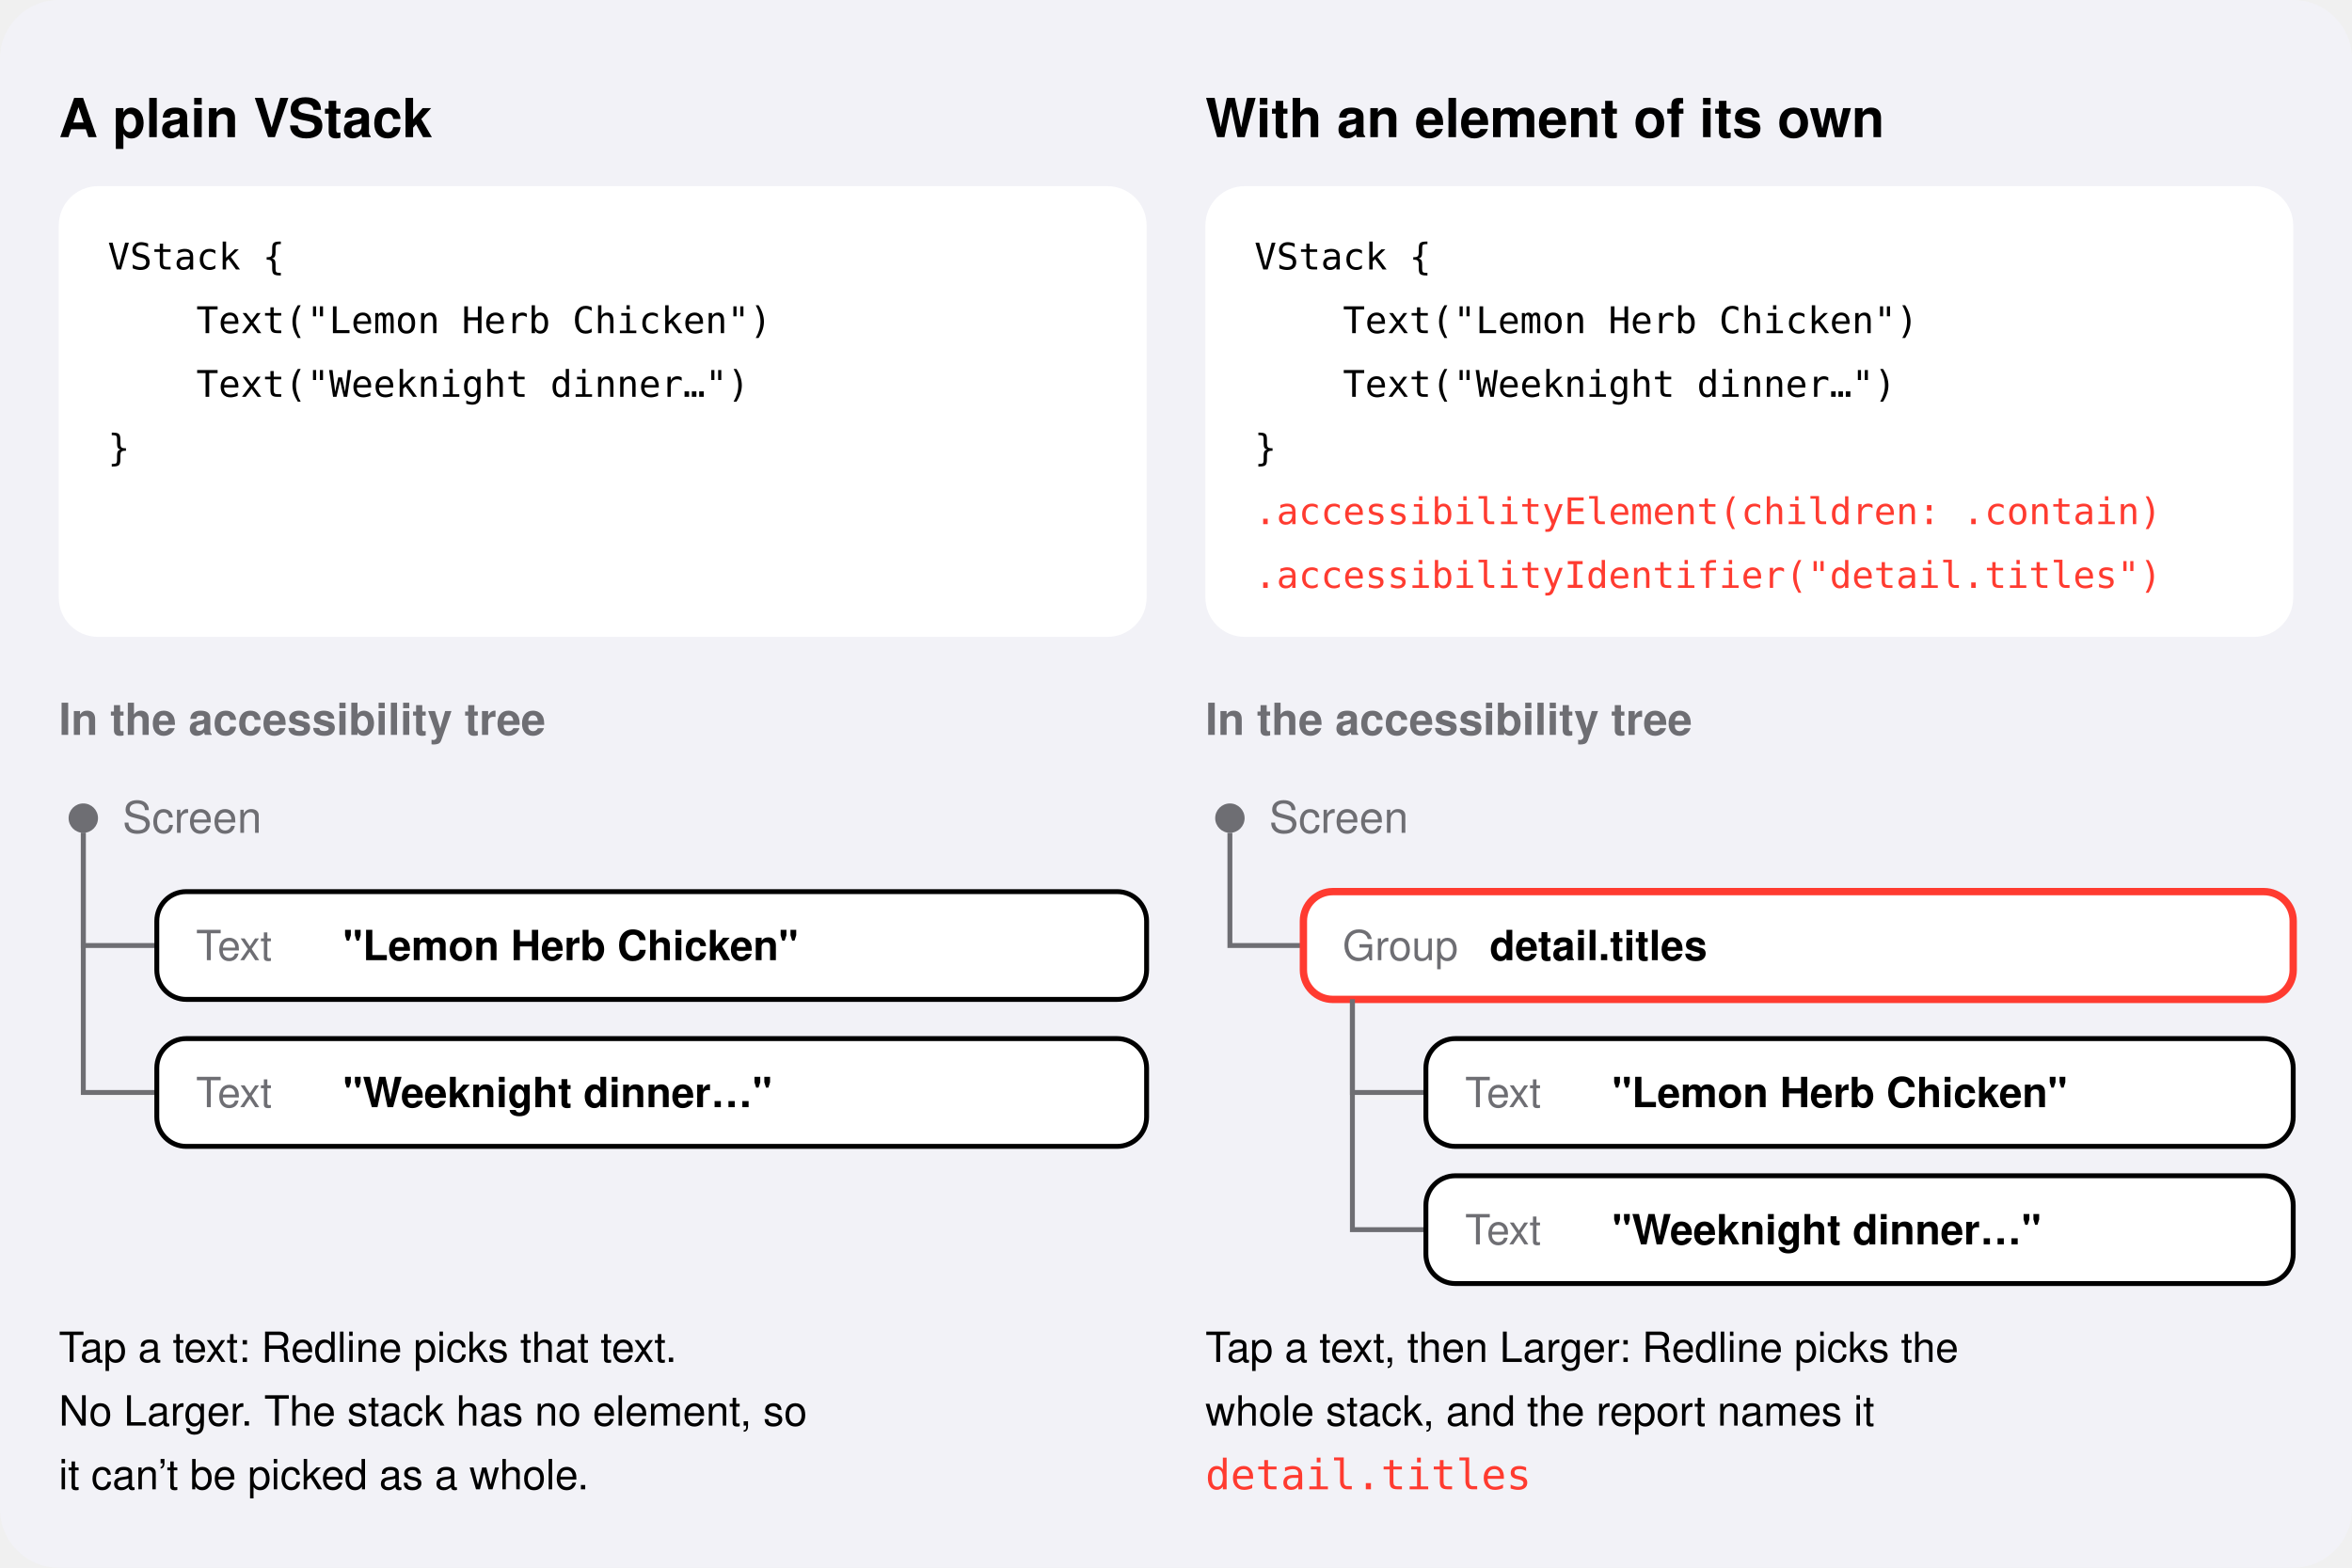
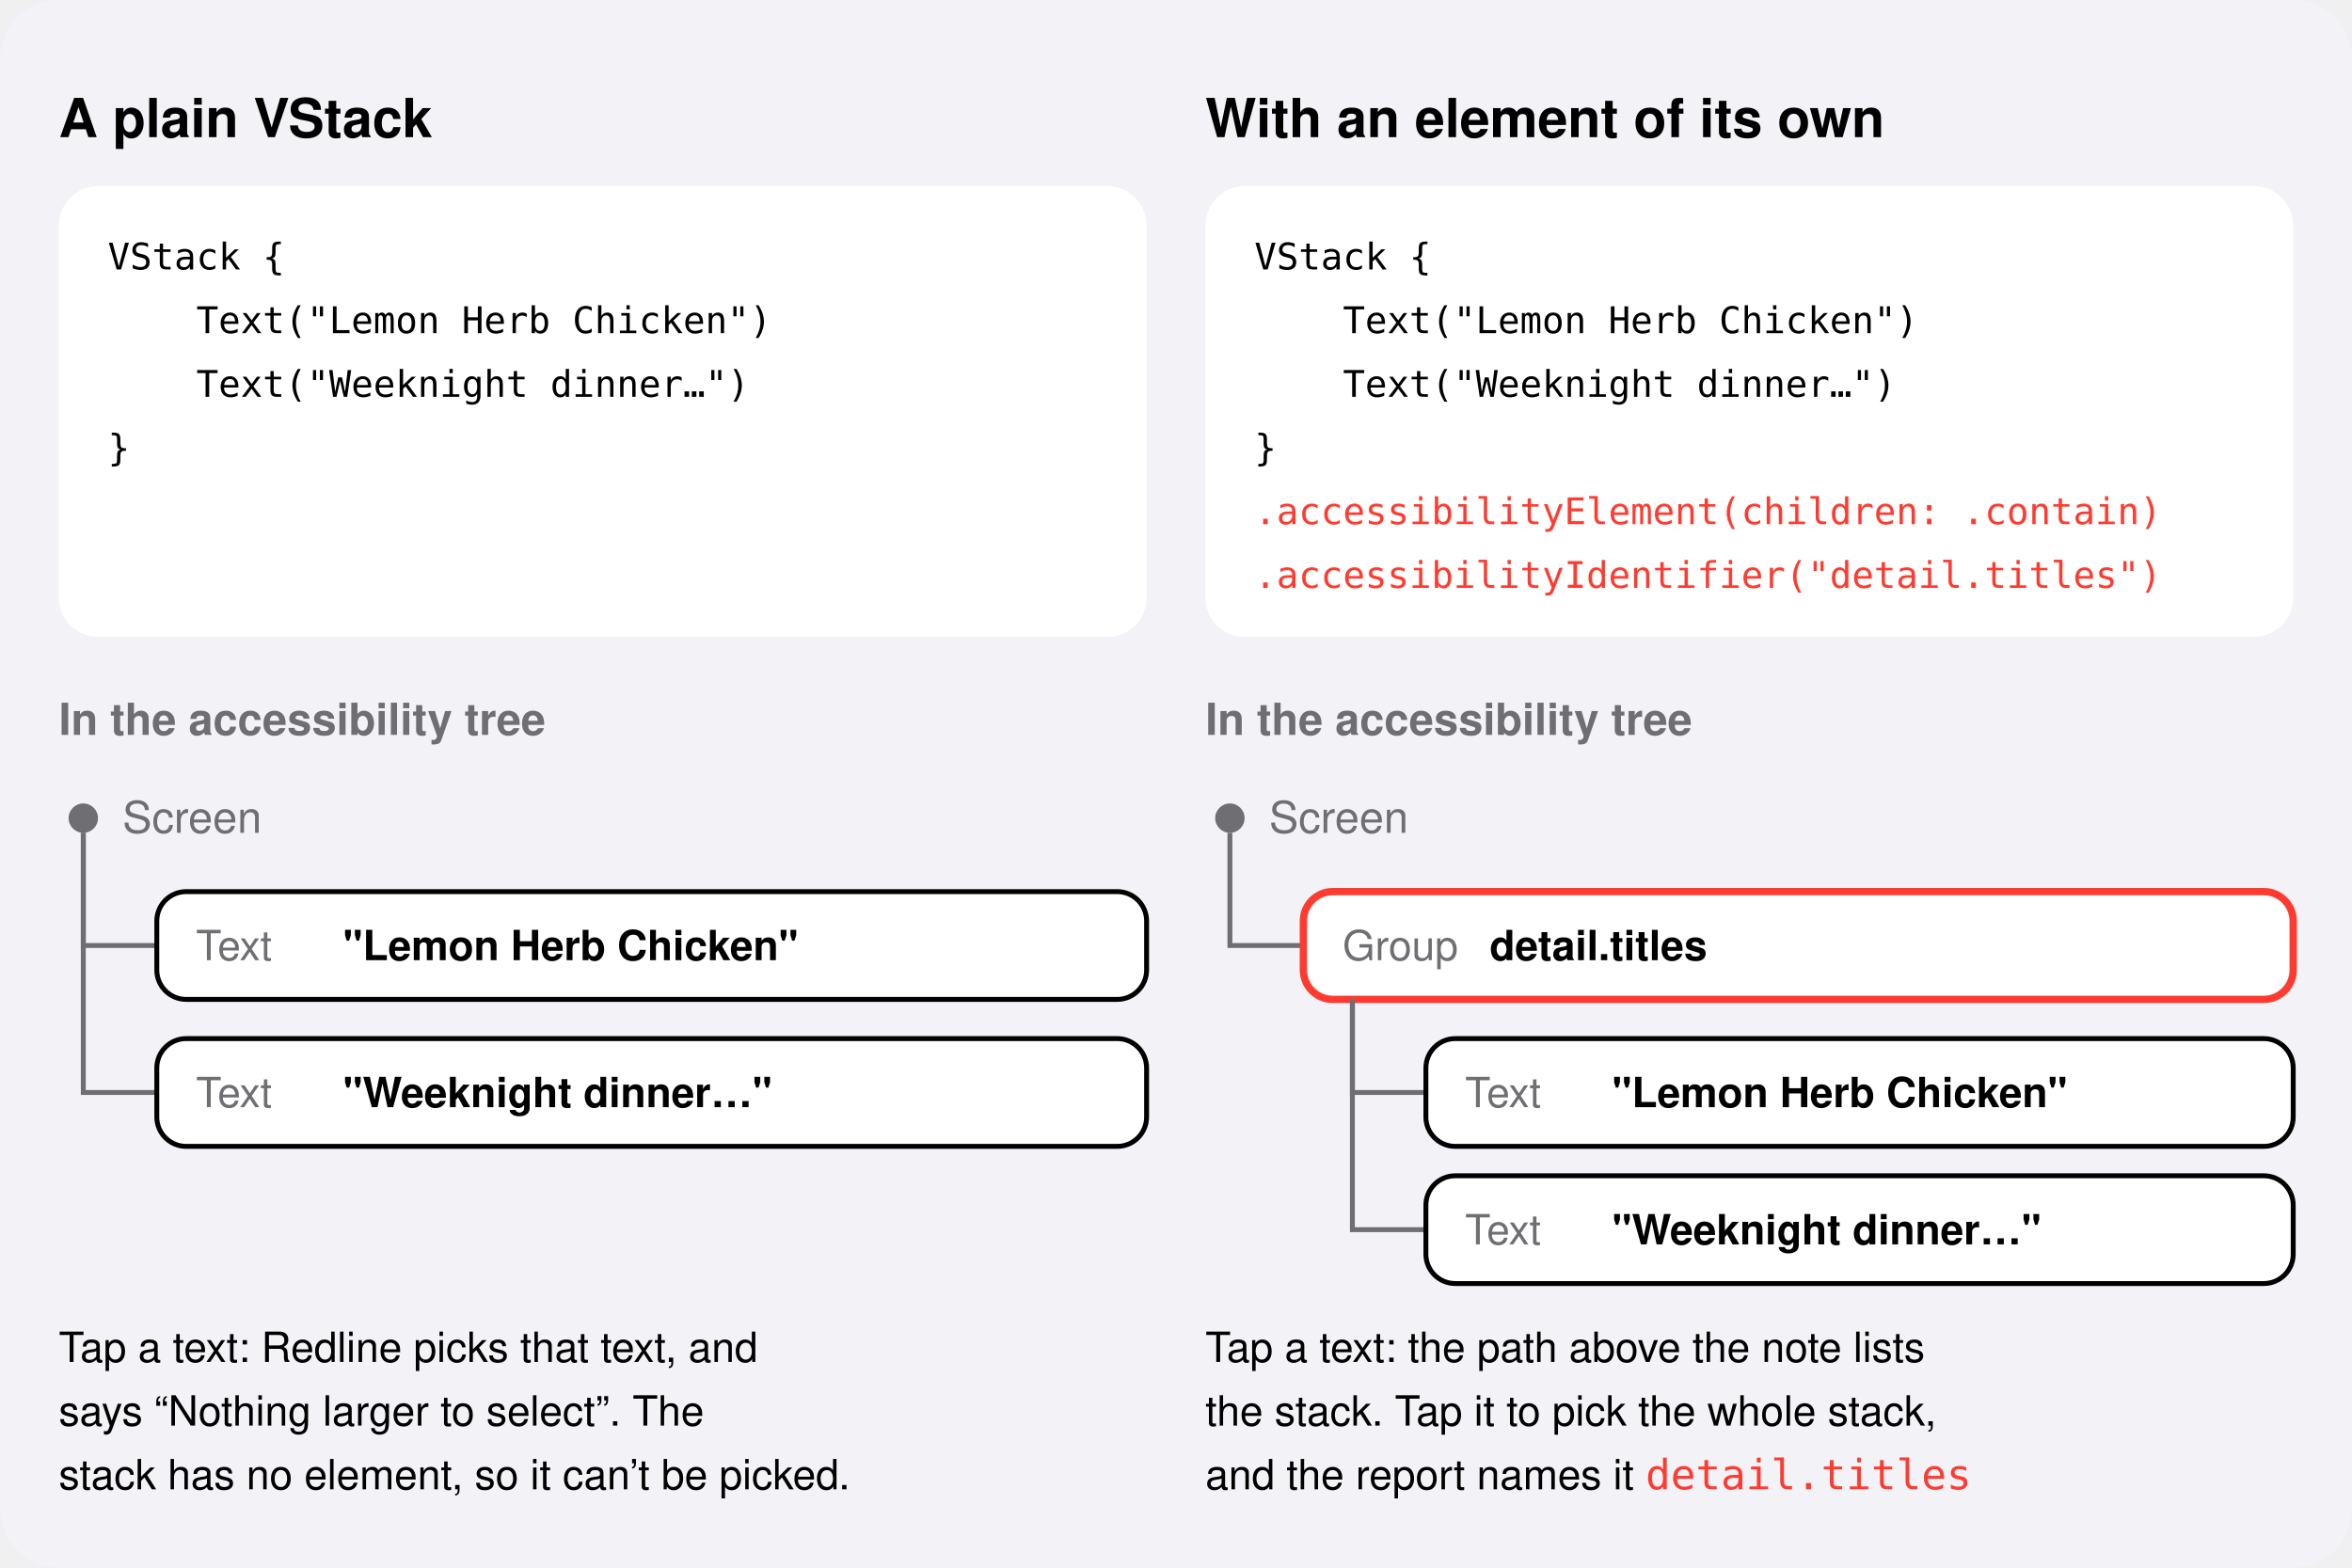
<svg xmlns="http://www.w3.org/2000/svg" viewBox="0 0 960 640" width="960" height="640" role="img" aria-labelledby="t d" font-family="-apple-system, BlinkMacSystemFont, 'Segoe UI', Helvetica, Arial, sans-serif">
  <rect x="0" y="0" width="960" height="640" rx="24" fill="#F2F2F7" />
  <text x="24" y="56" font-size="22" font-weight="600" fill="#000000">A plain VStack</text>
  <rect x="24" y="76" width="444" height="184" rx="16" fill="#FFFFFF" />
  <text x="44" y="110" font-family="ui-monospace, 'SF Mono', Menlo, Consolas, monospace" font-size="15" fill="#000000" xml:space="preserve">VStack {</text>
  <text x="44" y="136" font-family="ui-monospace, 'SF Mono', Menlo, Consolas, monospace" font-size="15" fill="#000000" xml:space="preserve">    Text("Lemon Herb Chicken")</text>
  <text x="44" y="162" font-family="ui-monospace, 'SF Mono', Menlo, Consolas, monospace" font-size="15" fill="#000000" xml:space="preserve">    Text("Weeknight dinner…")</text>
  <text x="44" y="188" font-family="ui-monospace, 'SF Mono', Menlo, Consolas, monospace" font-size="15" fill="#000000" xml:space="preserve">}</text>
  <text x="24" y="300" font-size="18" font-weight="600" fill="#6E6E73">In the accessibility tree</text>
  <circle cx="34" cy="334" r="6" fill="#6E6E73" />
  <text x="50" y="340" font-size="18" fill="#6E6E73">Screen</text>
  <path d="M34 340 V386 H64" fill="none" stroke="#6E6E73" stroke-width="2" />
  <rect x="64" y="364" width="404" height="44" rx="12" fill="#FFFFFF" stroke="#000000" stroke-width="2" />
  <text x="80" y="392" font-size="17" fill="#6E6E73">Text</text>
  <text x="140" y="392" font-size="17" font-weight="600" fill="#000000">"Lemon Herb Chicken"</text>
  <path d="M34 340 V446 H64" fill="none" stroke="#6E6E73" stroke-width="2" />
  <rect x="64" y="424" width="404" height="44" rx="12" fill="#FFFFFF" stroke="#000000" stroke-width="2" />
  <text x="80" y="452" font-size="17" fill="#6E6E73">Text</text>
  <text x="140" y="452" font-size="17" font-weight="600" fill="#000000">"Weeknight dinner…"</text>
-   <text x="24" y="556" font-size="17" fill="#000000">Tap a text: Redline picks that text.</text>
-   <text x="24" y="582" font-size="17" fill="#000000">No Larger. The stack has no element, so</text>
-   <text x="24" y="608" font-size="17" fill="#000000">it can’t be picked as a whole.</text>
+   <text x="24" y="556" font-size="17" fill="#000000">Tap a text: Redline picks that text, and</text>
+   <text x="24" y="582" font-size="17" fill="#000000">says “Nothing larger to select”. The</text>
+   <text x="24" y="608" font-size="17" fill="#000000">stack has no element, so it can’t be picked.</text>
  <text x="492" y="56" font-size="22" font-weight="600" fill="#000000">With an element of its own</text>
  <rect x="492" y="76" width="444" height="184" rx="16" fill="#FFFFFF" />
  <text x="512" y="110" font-family="ui-monospace, 'SF Mono', Menlo, Consolas, monospace" font-size="15" fill="#000000" xml:space="preserve">VStack {</text>
  <text x="512" y="136" font-family="ui-monospace, 'SF Mono', Menlo, Consolas, monospace" font-size="15" fill="#000000" xml:space="preserve">    Text("Lemon Herb Chicken")</text>
  <text x="512" y="162" font-family="ui-monospace, 'SF Mono', Menlo, Consolas, monospace" font-size="15" fill="#000000" xml:space="preserve">    Text("Weeknight dinner…")</text>
  <text x="512" y="188" font-family="ui-monospace, 'SF Mono', Menlo, Consolas, monospace" font-size="15" fill="#000000" xml:space="preserve">}</text>
  <text x="512" y="214" font-family="ui-monospace, 'SF Mono', Menlo, Consolas, monospace" font-size="15" fill="#FF3B30" xml:space="preserve">.accessibilityElement(children: .contain)</text>
  <text x="512" y="240" font-family="ui-monospace, 'SF Mono', Menlo, Consolas, monospace" font-size="15" fill="#FF3B30" xml:space="preserve">.accessibilityIdentifier("detail.titles")</text>
  <text x="492" y="300" font-size="18" font-weight="600" fill="#6E6E73">In the accessibility tree</text>
  <circle cx="502" cy="334" r="6" fill="#6E6E73" />
  <text x="518" y="340" font-size="18" fill="#6E6E73">Screen</text>
  <path d="M502 340 V386 H532" fill="none" stroke="#6E6E73" stroke-width="2" />
  <rect x="532" y="364" width="404" height="44" rx="12" fill="#FFFFFF" stroke="#FF3B30" stroke-width="3" />
  <text x="548" y="392" font-size="17" fill="#6E6E73">Group</text>
  <text x="608" y="392" font-size="17" font-weight="600" fill="#000000">detail.titles</text>
  <path d="M552 408 V446 H582" fill="none" stroke="#6E6E73" stroke-width="2" />
  <rect x="582" y="424" width="354" height="44" rx="12" fill="#FFFFFF" stroke="#000000" stroke-width="2" />
  <text x="598" y="452" font-size="17" fill="#6E6E73">Text</text>
  <text x="658" y="452" font-size="17" font-weight="600" fill="#000000">"Lemon Herb Chicken"</text>
  <path d="M552 408 V502 H582" fill="none" stroke="#6E6E73" stroke-width="2" />
  <rect x="582" y="480" width="354" height="44" rx="12" fill="#FFFFFF" stroke="#000000" stroke-width="2" />
  <text x="598" y="508" font-size="17" fill="#6E6E73">Text</text>
  <text x="658" y="508" font-size="17" font-weight="600" fill="#000000">"Weeknight dinner…"</text>
-   <text x="492" y="556" font-size="17" fill="#000000">Tap a text, then Larger: Redline picks the</text>
-   <text x="492" y="582" font-size="17" fill="#000000">whole stack, and the report names it</text>
-   <text x="492" y="608" font-size="17" font-family="ui-monospace, 'SF Mono', Menlo, Consolas, monospace" fill="#FF3B30">detail.titles</text>
+   <text x="492" y="556" font-size="17" fill="#000000">Tap a text: the path above the note lists</text>
+   <text x="492" y="582" font-size="17" fill="#000000">the stack. Tap it to pick the whole stack,</text>
+   <text x="492" y="608" font-size="17" fill="#000000">and the report names it <tspan font-family="ui-monospace, 'SF Mono', Menlo, Consolas, monospace" fill="#FF3B30">detail.titles</tspan>
+   </text>
</svg>
